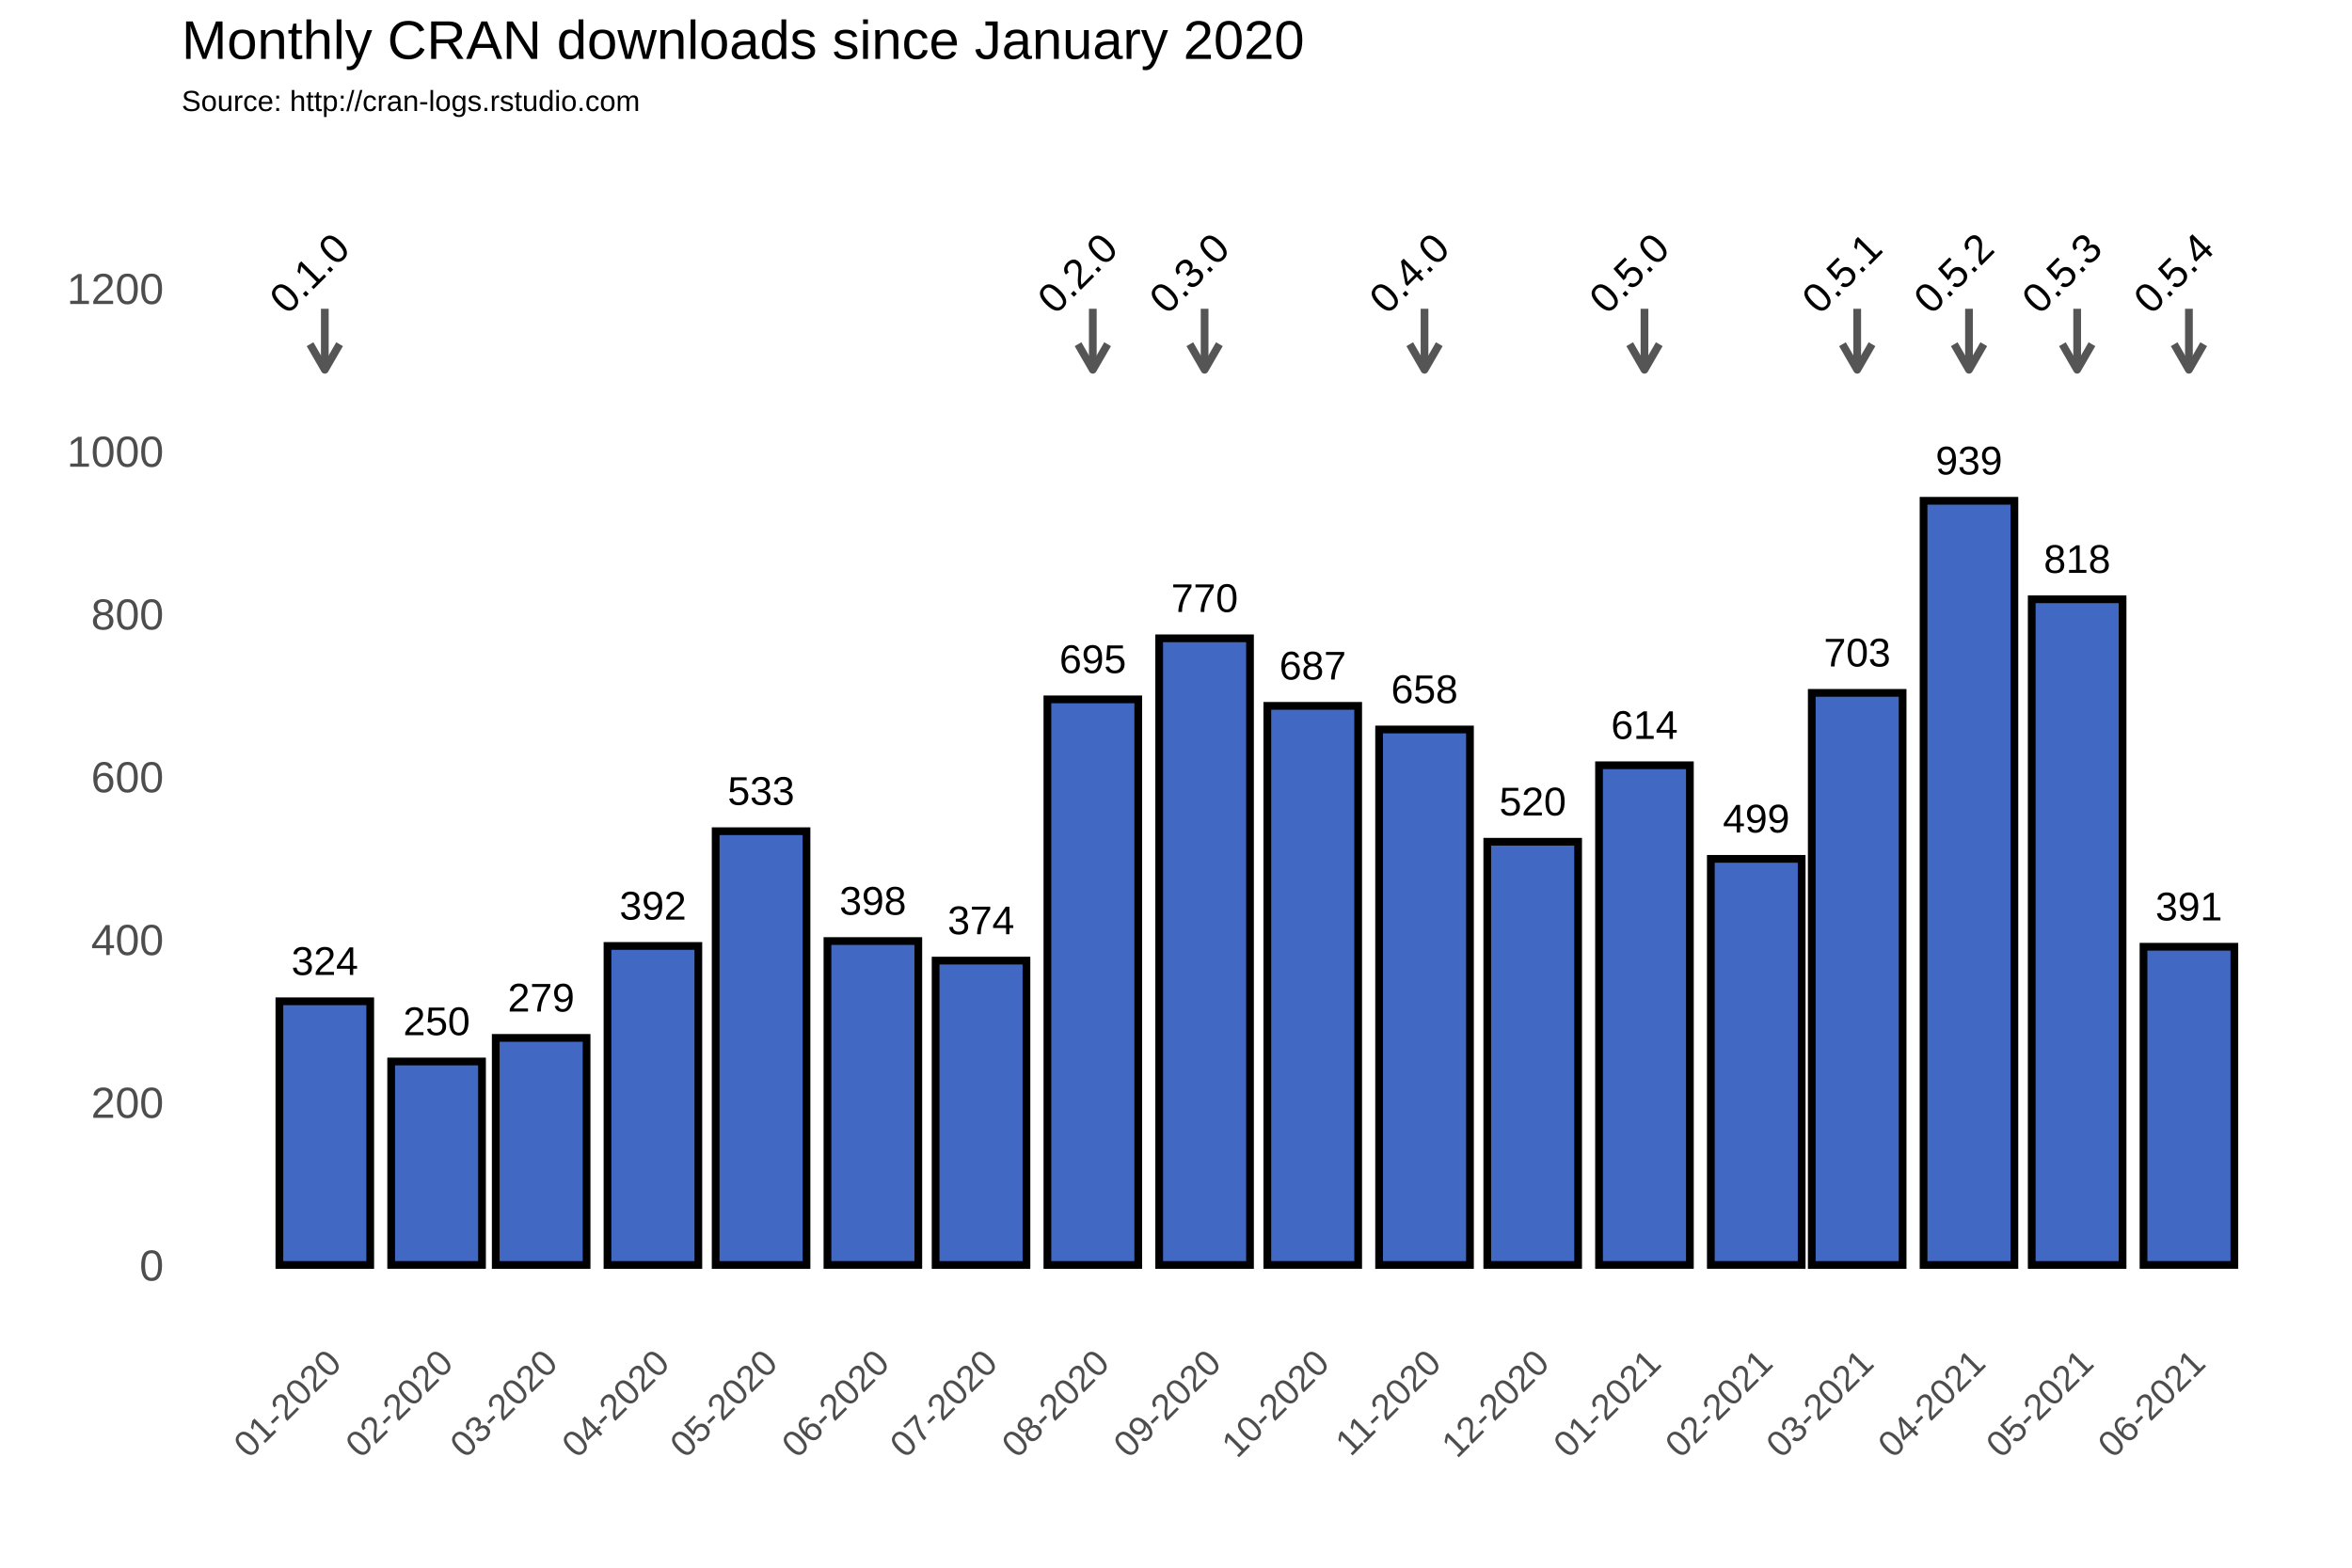
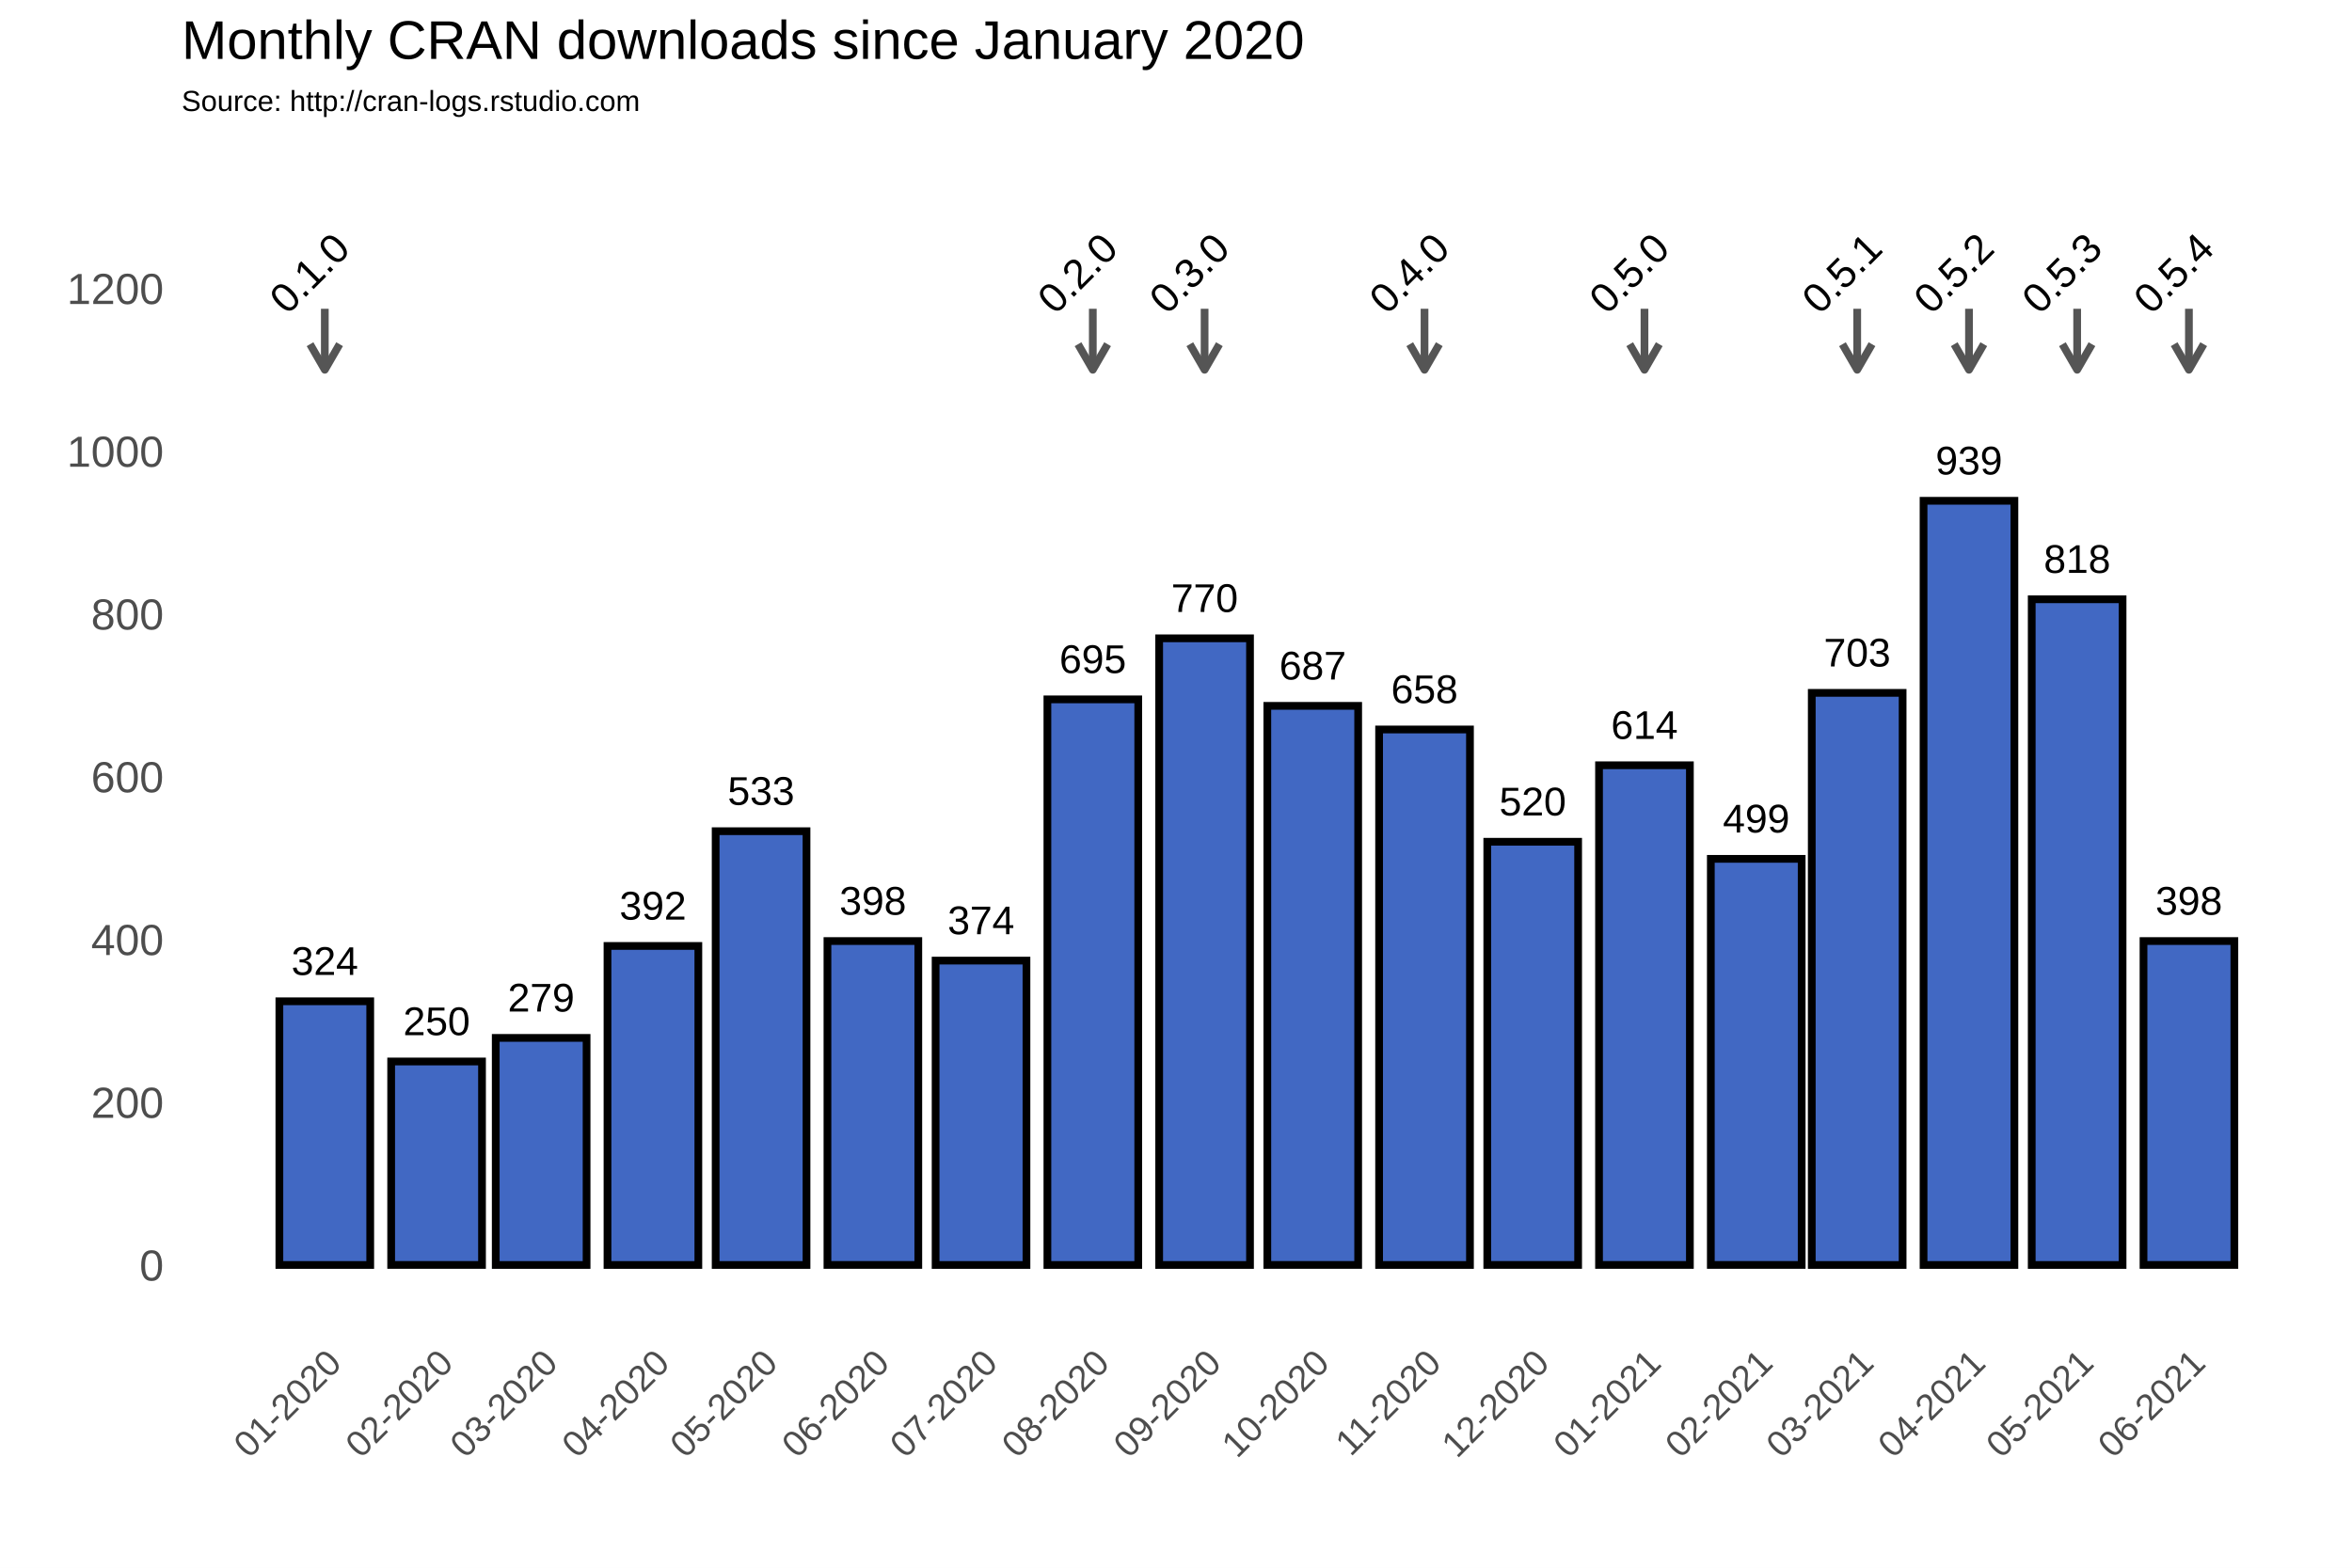
<svg xmlns="http://www.w3.org/2000/svg" class="svglite" width="648.00pt" height="432.00pt" viewBox="0 0 648.00 432.00">
  <defs>
    <style type="text/css">
    .svglite line, .svglite polyline, .svglite polygon, .svglite path, .svglite rect, .svglite circle {
      fill: none;
      stroke: #000000;
      stroke-linecap: round;
      stroke-linejoin: round;
      stroke-miterlimit: 10.00;
    }
  </style>
  </defs>
  <rect width="100%" height="100%" style="stroke: none; fill: #FFFFFF;" />
  <defs>
    <clipPath id="cpMC4wMHw2NDguMDB8MC4wMHw0MzIuMDA=">
      <rect x="0.00" y="0.00" width="648.00" height="432.00" />
    </clipPath>
  </defs>
  <g clip-path="url(#cpMC4wMHw2NDguMDB8MC4wMHw0MzIuMDA=)">
    <rect x="0.00" y="0.00" width="648.00" height="432.00" style="stroke-width: 1.07; stroke: #FFFFFF; fill: #FFFFFF;" />
  </g>
  <defs>
    <clipPath id="cpNTAuMDR8NjQyLjUyfDM3Ljc2fDM2My4zOA==">
      <rect x="50.04" y="37.76" width="592.48" height="325.62" />
    </clipPath>
  </defs>
  <g clip-path="url(#cpNTAuMDR8NjQyLjUyfDM3Ljc2fDM2My4zOA==)">
    <rect x="50.04" y="37.76" width="592.48" height="325.62" style="stroke-width: 1.07; stroke: none;" />
    <polyline points="50.04,326.15 642.52,326.15 " style="stroke-width: 0.53; stroke: #FFFFFF; stroke-linecap: butt;" />
    <polyline points="50.04,281.30 642.52,281.30 " style="stroke-width: 0.53; stroke: #FFFFFF; stroke-linecap: butt;" />
    <polyline points="50.04,236.45 642.52,236.45 " style="stroke-width: 0.53; stroke: #FFFFFF; stroke-linecap: butt;" />
    <polyline points="50.04,191.60 642.52,191.60 " style="stroke-width: 0.53; stroke: #FFFFFF; stroke-linecap: butt;" />
    <polyline points="50.04,146.75 642.52,146.75 " style="stroke-width: 0.53; stroke: #FFFFFF; stroke-linecap: butt;" />
    <polyline points="50.04,101.90 642.52,101.90 " style="stroke-width: 0.53; stroke: #FFFFFF; stroke-linecap: butt;" />
    <polyline points="50.04,57.04 642.52,57.04 " style="stroke-width: 0.53; stroke: #FFFFFF; stroke-linecap: butt;" />
    <polyline points="58.70,363.38 58.70,37.76 " style="stroke-width: 0.53; stroke: #FFFFFF; stroke-linecap: butt;" />
    <polyline points="74.09,363.38 74.09,37.76 " style="stroke-width: 0.53; stroke: #FFFFFF; stroke-linecap: butt;" />
    <polyline points="104.89,363.38 104.89,37.76 " style="stroke-width: 0.53; stroke: #FFFFFF; stroke-linecap: butt;" />
    <polyline points="134.69,363.38 134.69,37.76 " style="stroke-width: 0.53; stroke: #FFFFFF; stroke-linecap: butt;" />
    <polyline points="164.49,363.38 164.49,37.76 " style="stroke-width: 0.53; stroke: #FFFFFF; stroke-linecap: butt;" />
    <polyline points="194.79,363.38 194.79,37.76 " style="stroke-width: 0.53; stroke: #FFFFFF; stroke-linecap: butt;" />
    <polyline points="225.09,363.38 225.09,37.76 " style="stroke-width: 0.53; stroke: #FFFFFF; stroke-linecap: butt;" />
    <polyline points="255.39,363.38 255.39,37.76 " style="stroke-width: 0.53; stroke: #FFFFFF; stroke-linecap: butt;" />
    <polyline points="285.69,363.38 285.69,37.76 " style="stroke-width: 0.53; stroke: #FFFFFF; stroke-linecap: butt;" />
    <polyline points="316.48,363.38 316.48,37.76 " style="stroke-width: 0.53; stroke: #FFFFFF; stroke-linecap: butt;" />
    <polyline points="346.78,363.38 346.78,37.76 " style="stroke-width: 0.53; stroke: #FFFFFF; stroke-linecap: butt;" />
    <polyline points="377.08,363.38 377.08,37.76 " style="stroke-width: 0.53; stroke: #FFFFFF; stroke-linecap: butt;" />
    <polyline points="407.38,363.38 407.38,37.76 " style="stroke-width: 0.53; stroke: #FFFFFF; stroke-linecap: butt;" />
    <polyline points="437.67,363.38 437.67,37.76 " style="stroke-width: 0.53; stroke: #FFFFFF; stroke-linecap: butt;" />
    <polyline points="468.47,363.38 468.47,37.76 " style="stroke-width: 0.53; stroke: #FFFFFF; stroke-linecap: butt;" />
    <polyline points="497.77,363.38 497.77,37.76 " style="stroke-width: 0.53; stroke: #FFFFFF; stroke-linecap: butt;" />
    <polyline points="527.08,363.38 527.08,37.76 " style="stroke-width: 0.53; stroke: #FFFFFF; stroke-linecap: butt;" />
    <polyline points="557.38,363.38 557.38,37.76 " style="stroke-width: 0.53; stroke: #FFFFFF; stroke-linecap: butt;" />
    <polyline points="587.68,363.38 587.68,37.76 " style="stroke-width: 0.53; stroke: #FFFFFF; stroke-linecap: butt;" />
    <polyline points="618.47,363.38 618.47,37.76 " style="stroke-width: 0.53; stroke: #FFFFFF; stroke-linecap: butt;" />
    <polyline points="633.87,363.38 633.87,37.76 " style="stroke-width: 0.53; stroke: #FFFFFF; stroke-linecap: butt;" />
    <polyline points="50.04,348.58 642.52,348.58 " style="stroke-width: 1.07; stroke: #FFFFFF; stroke-linecap: butt;" />
    <polyline points="50.04,303.73 642.52,303.73 " style="stroke-width: 1.07; stroke: #FFFFFF; stroke-linecap: butt;" />
    <polyline points="50.04,258.88 642.52,258.88 " style="stroke-width: 1.07; stroke: #FFFFFF; stroke-linecap: butt;" />
    <polyline points="50.04,214.02 642.52,214.02 " style="stroke-width: 1.07; stroke: #FFFFFF; stroke-linecap: butt;" />
    <polyline points="50.04,169.17 642.52,169.17 " style="stroke-width: 1.07; stroke: #FFFFFF; stroke-linecap: butt;" />
    <polyline points="50.04,124.32 642.52,124.32 " style="stroke-width: 1.07; stroke: #FFFFFF; stroke-linecap: butt;" />
    <polyline points="50.04,79.47 642.52,79.47 " style="stroke-width: 1.07; stroke: #FFFFFF; stroke-linecap: butt;" />
    <polyline points="89.49,363.38 89.49,37.76 " style="stroke-width: 1.07; stroke: #FFFFFF; stroke-linecap: butt;" />
    <polyline points="120.29,363.38 120.29,37.76 " style="stroke-width: 1.07; stroke: #FFFFFF; stroke-linecap: butt;" />
    <polyline points="149.09,363.38 149.09,37.76 " style="stroke-width: 1.07; stroke: #FFFFFF; stroke-linecap: butt;" />
    <polyline points="179.89,363.38 179.89,37.76 " style="stroke-width: 1.07; stroke: #FFFFFF; stroke-linecap: butt;" />
    <polyline points="209.69,363.38 209.69,37.76 " style="stroke-width: 1.07; stroke: #FFFFFF; stroke-linecap: butt;" />
    <polyline points="240.49,363.38 240.49,37.76 " style="stroke-width: 1.07; stroke: #FFFFFF; stroke-linecap: butt;" />
    <polyline points="270.29,363.38 270.29,37.76 " style="stroke-width: 1.07; stroke: #FFFFFF; stroke-linecap: butt;" />
    <polyline points="301.08,363.38 301.08,37.76 " style="stroke-width: 1.07; stroke: #FFFFFF; stroke-linecap: butt;" />
    <polyline points="331.88,363.38 331.88,37.76 " style="stroke-width: 1.07; stroke: #FFFFFF; stroke-linecap: butt;" />
    <polyline points="361.68,363.38 361.68,37.76 " style="stroke-width: 1.07; stroke: #FFFFFF; stroke-linecap: butt;" />
    <polyline points="392.47,363.38 392.47,37.76 " style="stroke-width: 1.07; stroke: #FFFFFF; stroke-linecap: butt;" />
    <polyline points="422.28,363.38 422.28,37.76 " style="stroke-width: 1.07; stroke: #FFFFFF; stroke-linecap: butt;" />
    <polyline points="453.07,363.38 453.07,37.76 " style="stroke-width: 1.07; stroke: #FFFFFF; stroke-linecap: butt;" />
    <polyline points="483.87,363.38 483.87,37.76 " style="stroke-width: 1.07; stroke: #FFFFFF; stroke-linecap: butt;" />
    <polyline points="511.68,363.38 511.68,37.76 " style="stroke-width: 1.07; stroke: #FFFFFF; stroke-linecap: butt;" />
    <polyline points="542.48,363.38 542.48,37.76 " style="stroke-width: 1.07; stroke: #FFFFFF; stroke-linecap: butt;" />
    <polyline points="572.28,363.38 572.28,37.76 " style="stroke-width: 1.07; stroke: #FFFFFF; stroke-linecap: butt;" />
    <polyline points="603.07,363.38 603.07,37.76 " style="stroke-width: 1.07; stroke: #FFFFFF; stroke-linecap: butt;" />
    <rect x="76.97" y="275.92" width="25.03" height="72.66" style="stroke-width: 2.13; stroke-linecap: square; stroke-linejoin: miter; fill: #4168C3;" />
    <rect x="107.77" y="292.51" width="25.03" height="56.06" style="stroke-width: 2.13; stroke-linecap: square; stroke-linejoin: miter; fill: #4168C3;" />
    <rect x="136.58" y="286.01" width="25.03" height="62.57" style="stroke-width: 2.13; stroke-linecap: square; stroke-linejoin: miter; fill: #4168C3;" />
    <rect x="167.37" y="260.67" width="25.03" height="87.91" style="stroke-width: 2.13; stroke-linecap: square; stroke-linejoin: miter; fill: #4168C3;" />
    <rect x="197.17" y="229.05" width="25.03" height="119.53" style="stroke-width: 2.13; stroke-linecap: square; stroke-linejoin: miter; fill: #4168C3;" />
    <rect x="227.97" y="259.32" width="25.03" height="89.25" style="stroke-width: 2.13; stroke-linecap: square; stroke-linejoin: miter; fill: #4168C3;" />
    <rect x="257.77" y="264.71" width="25.03" height="83.87" style="stroke-width: 2.13; stroke-linecap: square; stroke-linejoin: miter; fill: #4168C3;" />
    <rect x="288.57" y="192.72" width="25.03" height="155.86" style="stroke-width: 2.13; stroke-linecap: square; stroke-linejoin: miter; fill: #4168C3;" />
    <rect x="319.36" y="175.90" width="25.03" height="172.68" style="stroke-width: 2.13; stroke-linecap: square; stroke-linejoin: miter; fill: #4168C3;" />
    <rect x="349.16" y="194.51" width="25.03" height="154.06" style="stroke-width: 2.13; stroke-linecap: square; stroke-linejoin: miter; fill: #4168C3;" />
    <rect x="379.96" y="201.02" width="25.03" height="147.56" style="stroke-width: 2.13; stroke-linecap: square; stroke-linejoin: miter; fill: #4168C3;" />
    <rect x="409.76" y="231.96" width="25.03" height="116.61" style="stroke-width: 2.13; stroke-linecap: square; stroke-linejoin: miter; fill: #4168C3;" />
    <rect x="440.55" y="210.88" width="25.03" height="137.69" style="stroke-width: 2.13; stroke-linecap: square; stroke-linejoin: miter; fill: #4168C3;" />
    <rect x="471.35" y="236.67" width="25.03" height="111.90" style="stroke-width: 2.13; stroke-linecap: square; stroke-linejoin: miter; fill: #4168C3;" />
    <rect x="499.16" y="190.93" width="25.03" height="157.65" style="stroke-width: 2.13; stroke-linecap: square; stroke-linejoin: miter; fill: #4168C3;" />
    <rect x="529.96" y="138.00" width="25.03" height="210.58" style="stroke-width: 2.13; stroke-linecap: square; stroke-linejoin: miter; fill: #4168C3;" />
    <rect x="559.76" y="165.14" width="25.03" height="183.44" style="stroke-width: 2.13; stroke-linecap: square; stroke-linejoin: miter; fill: #4168C3;" />
-     <rect x="590.56" y="260.89" width="25.03" height="87.68" style="stroke-width: 2.13; stroke-linecap: square; stroke-linejoin: miter; fill: #4168C3;" />
+     <rect x="590.56" y="259.32" width="25.03" height="89.25" style="stroke-width: 2.13; stroke-linecap: square; stroke-linejoin: miter; fill: #4168C3;" />
    <text x="89.49" y="268.66" text-anchor="middle" style="font-size: 11.04px; font-family: Arial;" textLength="18.40px" lengthAdjust="spacingAndGlyphs">324</text>
    <text x="120.29" y="285.25" text-anchor="middle" style="font-size: 11.04px; font-family: Arial;" textLength="18.40px" lengthAdjust="spacingAndGlyphs">250</text>
    <text x="149.09" y="278.75" text-anchor="middle" style="font-size: 11.04px; font-family: Arial;" textLength="18.40px" lengthAdjust="spacingAndGlyphs">279</text>
    <text x="179.89" y="253.41" text-anchor="middle" style="font-size: 11.04px; font-family: Arial;" textLength="18.40px" lengthAdjust="spacingAndGlyphs">392</text>
    <text x="209.69" y="221.79" text-anchor="middle" style="font-size: 11.04px; font-family: Arial;" textLength="18.40px" lengthAdjust="spacingAndGlyphs">533</text>
    <text x="240.49" y="252.06" text-anchor="middle" style="font-size: 11.04px; font-family: Arial;" textLength="18.40px" lengthAdjust="spacingAndGlyphs">398</text>
    <text x="270.29" y="257.44" text-anchor="middle" style="font-size: 11.04px; font-family: Arial;" textLength="18.40px" lengthAdjust="spacingAndGlyphs">374</text>
    <text x="301.08" y="185.46" text-anchor="middle" style="font-size: 11.04px; font-family: Arial;" textLength="18.40px" lengthAdjust="spacingAndGlyphs">695</text>
    <text x="331.88" y="168.64" text-anchor="middle" style="font-size: 11.04px; font-family: Arial;" textLength="18.40px" lengthAdjust="spacingAndGlyphs">770</text>
    <text x="361.68" y="187.25" text-anchor="middle" style="font-size: 11.04px; font-family: Arial;" textLength="18.40px" lengthAdjust="spacingAndGlyphs">687</text>
    <text x="392.47" y="193.75" text-anchor="middle" style="font-size: 11.04px; font-family: Arial;" textLength="18.40px" lengthAdjust="spacingAndGlyphs">658</text>
    <text x="422.28" y="224.70" text-anchor="middle" style="font-size: 11.04px; font-family: Arial;" textLength="18.40px" lengthAdjust="spacingAndGlyphs">520</text>
    <text x="453.07" y="203.62" text-anchor="middle" style="font-size: 11.04px; font-family: Arial;" textLength="18.40px" lengthAdjust="spacingAndGlyphs">614</text>
    <text x="483.87" y="229.41" text-anchor="middle" style="font-size: 11.04px; font-family: Arial;" textLength="18.40px" lengthAdjust="spacingAndGlyphs">499</text>
    <text x="511.68" y="183.66" text-anchor="middle" style="font-size: 11.04px; font-family: Arial;" textLength="18.40px" lengthAdjust="spacingAndGlyphs">703</text>
    <text x="542.48" y="130.74" text-anchor="middle" style="font-size: 11.04px; font-family: Arial;" textLength="18.40px" lengthAdjust="spacingAndGlyphs">939</text>
    <text x="572.28" y="157.87" text-anchor="middle" style="font-size: 11.04px; font-family: Arial;" textLength="18.40px" lengthAdjust="spacingAndGlyphs">818</text>
-     <text x="603.07" y="253.63" text-anchor="middle" style="font-size: 11.04px; font-family: Arial;" textLength="18.40px" lengthAdjust="spacingAndGlyphs">391</text>
+     <text x="603.07" y="252.06" text-anchor="middle" style="font-size: 11.04px; font-family: Arial;" textLength="18.40px" lengthAdjust="spacingAndGlyphs">398</text>
    <line x1="89.49" y1="85.08" x2="89.49" y2="101.90" style="stroke-width: 2.13; stroke: #555555; stroke-linecap: butt;" />
    <polyline points="85.42,94.85 89.49,101.90 93.56,94.85 " style="stroke-width: 2.13; stroke: #555555; stroke-linecap: butt;" />
    <line x1="301.08" y1="85.08" x2="301.08" y2="101.90" style="stroke-width: 2.13; stroke: #555555; stroke-linecap: butt;" />
    <polyline points="297.01,94.85 301.08,101.90 305.15,94.85 " style="stroke-width: 2.13; stroke: #555555; stroke-linecap: butt;" />
    <line x1="331.88" y1="85.08" x2="331.88" y2="101.90" style="stroke-width: 2.13; stroke: #555555; stroke-linecap: butt;" />
    <polyline points="327.81,94.85 331.88,101.90 335.95,94.85 " style="stroke-width: 2.13; stroke: #555555; stroke-linecap: butt;" />
    <line x1="392.47" y1="85.08" x2="392.47" y2="101.90" style="stroke-width: 2.13; stroke: #555555; stroke-linecap: butt;" />
    <polyline points="388.40,94.85 392.47,101.90 396.54,94.85 " style="stroke-width: 2.13; stroke: #555555; stroke-linecap: butt;" />
    <line x1="453.07" y1="85.08" x2="453.07" y2="101.90" style="stroke-width: 2.13; stroke: #555555; stroke-linecap: butt;" />
    <polyline points="449.00,94.85 453.07,101.90 457.14,94.85 " style="stroke-width: 2.13; stroke: #555555; stroke-linecap: butt;" />
    <line x1="511.68" y1="85.08" x2="511.68" y2="101.90" style="stroke-width: 2.13; stroke: #555555; stroke-linecap: butt;" />
    <polyline points="507.61,94.85 511.68,101.90 515.75,94.85 " style="stroke-width: 2.13; stroke: #555555; stroke-linecap: butt;" />
    <line x1="542.48" y1="85.08" x2="542.48" y2="101.90" style="stroke-width: 2.13; stroke: #555555; stroke-linecap: butt;" />
    <polyline points="538.41,94.85 542.48,101.90 546.55,94.85 " style="stroke-width: 2.13; stroke: #555555; stroke-linecap: butt;" />
    <line x1="572.28" y1="85.08" x2="572.28" y2="101.90" style="stroke-width: 2.13; stroke: #555555; stroke-linecap: butt;" />
    <polyline points="568.21,94.85 572.28,101.90 576.35,94.85 " style="stroke-width: 2.13; stroke: #555555; stroke-linecap: butt;" />
    <line x1="603.07" y1="85.08" x2="603.07" y2="101.90" style="stroke-width: 2.13; stroke: #555555; stroke-linecap: butt;" />
    <polyline points="599.00,94.85 603.07,101.90 607.14,94.85 " style="stroke-width: 2.13; stroke: #555555; stroke-linecap: butt;" />
    <text transform="translate(88.05,78.03) rotate(-45)" text-anchor="middle" style="font-size: 11.38px; font-family: Arial;" textLength="25.31px" lengthAdjust="spacingAndGlyphs">0.1.0</text>
    <text transform="translate(299.64,78.03) rotate(-45)" text-anchor="middle" style="font-size: 11.38px; font-family: Arial;" textLength="25.31px" lengthAdjust="spacingAndGlyphs">0.2.0</text>
    <text transform="translate(330.44,78.03) rotate(-45)" text-anchor="middle" style="font-size: 11.38px; font-family: Arial;" textLength="25.31px" lengthAdjust="spacingAndGlyphs">0.3.0</text>
    <text transform="translate(391.04,78.03) rotate(-45)" text-anchor="middle" style="font-size: 11.38px; font-family: Arial;" textLength="25.31px" lengthAdjust="spacingAndGlyphs">0.4.0</text>
    <text transform="translate(451.63,78.03) rotate(-45)" text-anchor="middle" style="font-size: 11.38px; font-family: Arial;" textLength="25.31px" lengthAdjust="spacingAndGlyphs">0.5.0</text>
    <text transform="translate(510.24,78.03) rotate(-45)" text-anchor="middle" style="font-size: 11.38px; font-family: Arial;" textLength="25.31px" lengthAdjust="spacingAndGlyphs">0.5.1</text>
    <text transform="translate(541.04,78.03) rotate(-45)" text-anchor="middle" style="font-size: 11.38px; font-family: Arial;" textLength="25.31px" lengthAdjust="spacingAndGlyphs">0.5.2</text>
    <text transform="translate(570.84,78.03) rotate(-45)" text-anchor="middle" style="font-size: 11.38px; font-family: Arial;" textLength="25.31px" lengthAdjust="spacingAndGlyphs">0.5.3</text>
    <text transform="translate(601.63,78.03) rotate(-45)" text-anchor="middle" style="font-size: 11.38px; font-family: Arial;" textLength="25.31px" lengthAdjust="spacingAndGlyphs">0.5.4</text>
  </g>
  <g clip-path="url(#cpMC4wMHw2NDguMDB8MC4wMHw0MzIuMDA=)">
    <text x="45.11" y="352.88" text-anchor="end" style="font-size: 12.00px; fill: #4D4D4D; font-family: Arial;" textLength="6.67px" lengthAdjust="spacingAndGlyphs">0</text>
    <text x="45.11" y="308.03" text-anchor="end" style="font-size: 12.00px; fill: #4D4D4D; font-family: Arial;" textLength="20.02px" lengthAdjust="spacingAndGlyphs">200</text>
    <text x="45.11" y="263.17" text-anchor="end" style="font-size: 12.00px; fill: #4D4D4D; font-family: Arial;" textLength="20.02px" lengthAdjust="spacingAndGlyphs">400</text>
    <text x="45.11" y="218.32" text-anchor="end" style="font-size: 12.00px; fill: #4D4D4D; font-family: Arial;" textLength="20.02px" lengthAdjust="spacingAndGlyphs">600</text>
    <text x="45.11" y="173.47" text-anchor="end" style="font-size: 12.00px; fill: #4D4D4D; font-family: Arial;" textLength="20.02px" lengthAdjust="spacingAndGlyphs">800</text>
    <text x="45.11" y="128.62" text-anchor="end" style="font-size: 12.00px; fill: #4D4D4D; font-family: Arial;" textLength="26.70px" lengthAdjust="spacingAndGlyphs">1000</text>
    <text x="45.11" y="83.77" text-anchor="end" style="font-size: 12.00px; fill: #4D4D4D; font-family: Arial;" textLength="26.70px" lengthAdjust="spacingAndGlyphs">1200</text>
    <text transform="translate(94.56,376.17) rotate(-45)" text-anchor="end" style="font-size: 10.00px; fill: #4D4D4D; font-family: Arial;" textLength="36.73px" lengthAdjust="spacingAndGlyphs">01-2020</text>
    <text transform="translate(125.35,376.17) rotate(-45)" text-anchor="end" style="font-size: 10.00px; fill: #4D4D4D; font-family: Arial;" textLength="36.73px" lengthAdjust="spacingAndGlyphs">02-2020</text>
    <text transform="translate(154.16,376.17) rotate(-45)" text-anchor="end" style="font-size: 10.00px; fill: #4D4D4D; font-family: Arial;" textLength="36.73px" lengthAdjust="spacingAndGlyphs">03-2020</text>
    <text transform="translate(184.96,376.17) rotate(-45)" text-anchor="end" style="font-size: 10.00px; fill: #4D4D4D; font-family: Arial;" textLength="36.73px" lengthAdjust="spacingAndGlyphs">04-2020</text>
    <text transform="translate(214.76,376.17) rotate(-45)" text-anchor="end" style="font-size: 10.00px; fill: #4D4D4D; font-family: Arial;" textLength="36.73px" lengthAdjust="spacingAndGlyphs">05-2020</text>
    <text transform="translate(245.55,376.17) rotate(-45)" text-anchor="end" style="font-size: 10.00px; fill: #4D4D4D; font-family: Arial;" textLength="36.73px" lengthAdjust="spacingAndGlyphs">06-2020</text>
    <text transform="translate(275.35,376.17) rotate(-45)" text-anchor="end" style="font-size: 10.00px; fill: #4D4D4D; font-family: Arial;" textLength="36.73px" lengthAdjust="spacingAndGlyphs">07-2020</text>
    <text transform="translate(306.15,376.17) rotate(-45)" text-anchor="end" style="font-size: 10.00px; fill: #4D4D4D; font-family: Arial;" textLength="36.73px" lengthAdjust="spacingAndGlyphs">08-2020</text>
    <text transform="translate(336.94,376.17) rotate(-45)" text-anchor="end" style="font-size: 10.00px; fill: #4D4D4D; font-family: Arial;" textLength="36.73px" lengthAdjust="spacingAndGlyphs">09-2020</text>
    <text transform="translate(366.75,376.17) rotate(-45)" text-anchor="end" style="font-size: 10.00px; fill: #4D4D4D; font-family: Arial;" textLength="36.73px" lengthAdjust="spacingAndGlyphs">10-2020</text>
    <text transform="translate(397.54,376.17) rotate(-45)" text-anchor="end" style="font-size: 10.00px; fill: #4D4D4D; font-family: Arial;" textLength="35.99px" lengthAdjust="spacingAndGlyphs">11-2020</text>
    <text transform="translate(427.34,376.17) rotate(-45)" text-anchor="end" style="font-size: 10.00px; fill: #4D4D4D; font-family: Arial;" textLength="36.73px" lengthAdjust="spacingAndGlyphs">12-2020</text>
    <text transform="translate(458.14,376.17) rotate(-45)" text-anchor="end" style="font-size: 10.00px; fill: #4D4D4D; font-family: Arial;" textLength="36.73px" lengthAdjust="spacingAndGlyphs">01-2021</text>
    <text transform="translate(488.93,376.17) rotate(-45)" text-anchor="end" style="font-size: 10.00px; fill: #4D4D4D; font-family: Arial;" textLength="36.73px" lengthAdjust="spacingAndGlyphs">02-2021</text>
    <text transform="translate(516.75,376.17) rotate(-45)" text-anchor="end" style="font-size: 10.00px; fill: #4D4D4D; font-family: Arial;" textLength="36.73px" lengthAdjust="spacingAndGlyphs">03-2021</text>
    <text transform="translate(547.54,376.17) rotate(-45)" text-anchor="end" style="font-size: 10.00px; fill: #4D4D4D; font-family: Arial;" textLength="36.73px" lengthAdjust="spacingAndGlyphs">04-2021</text>
    <text transform="translate(577.34,376.17) rotate(-45)" text-anchor="end" style="font-size: 10.00px; fill: #4D4D4D; font-family: Arial;" textLength="36.73px" lengthAdjust="spacingAndGlyphs">05-2021</text>
    <text transform="translate(608.14,376.17) rotate(-45)" text-anchor="end" style="font-size: 10.00px; fill: #4D4D4D; font-family: Arial;" textLength="36.73px" lengthAdjust="spacingAndGlyphs">06-2021</text>
    <text x="50.04" y="30.59" style="font-size: 8.00px; font-family: Arial;" textLength="126.32px" lengthAdjust="spacingAndGlyphs">Source: http://cran-logs.rstudio.com</text>
    <text x="50.04" y="16.22" style="font-size: 15.00px; font-family: Arial;" textLength="309.25px" lengthAdjust="spacingAndGlyphs">Monthly CRAN downloads since January 2020</text>
  </g>
</svg>
